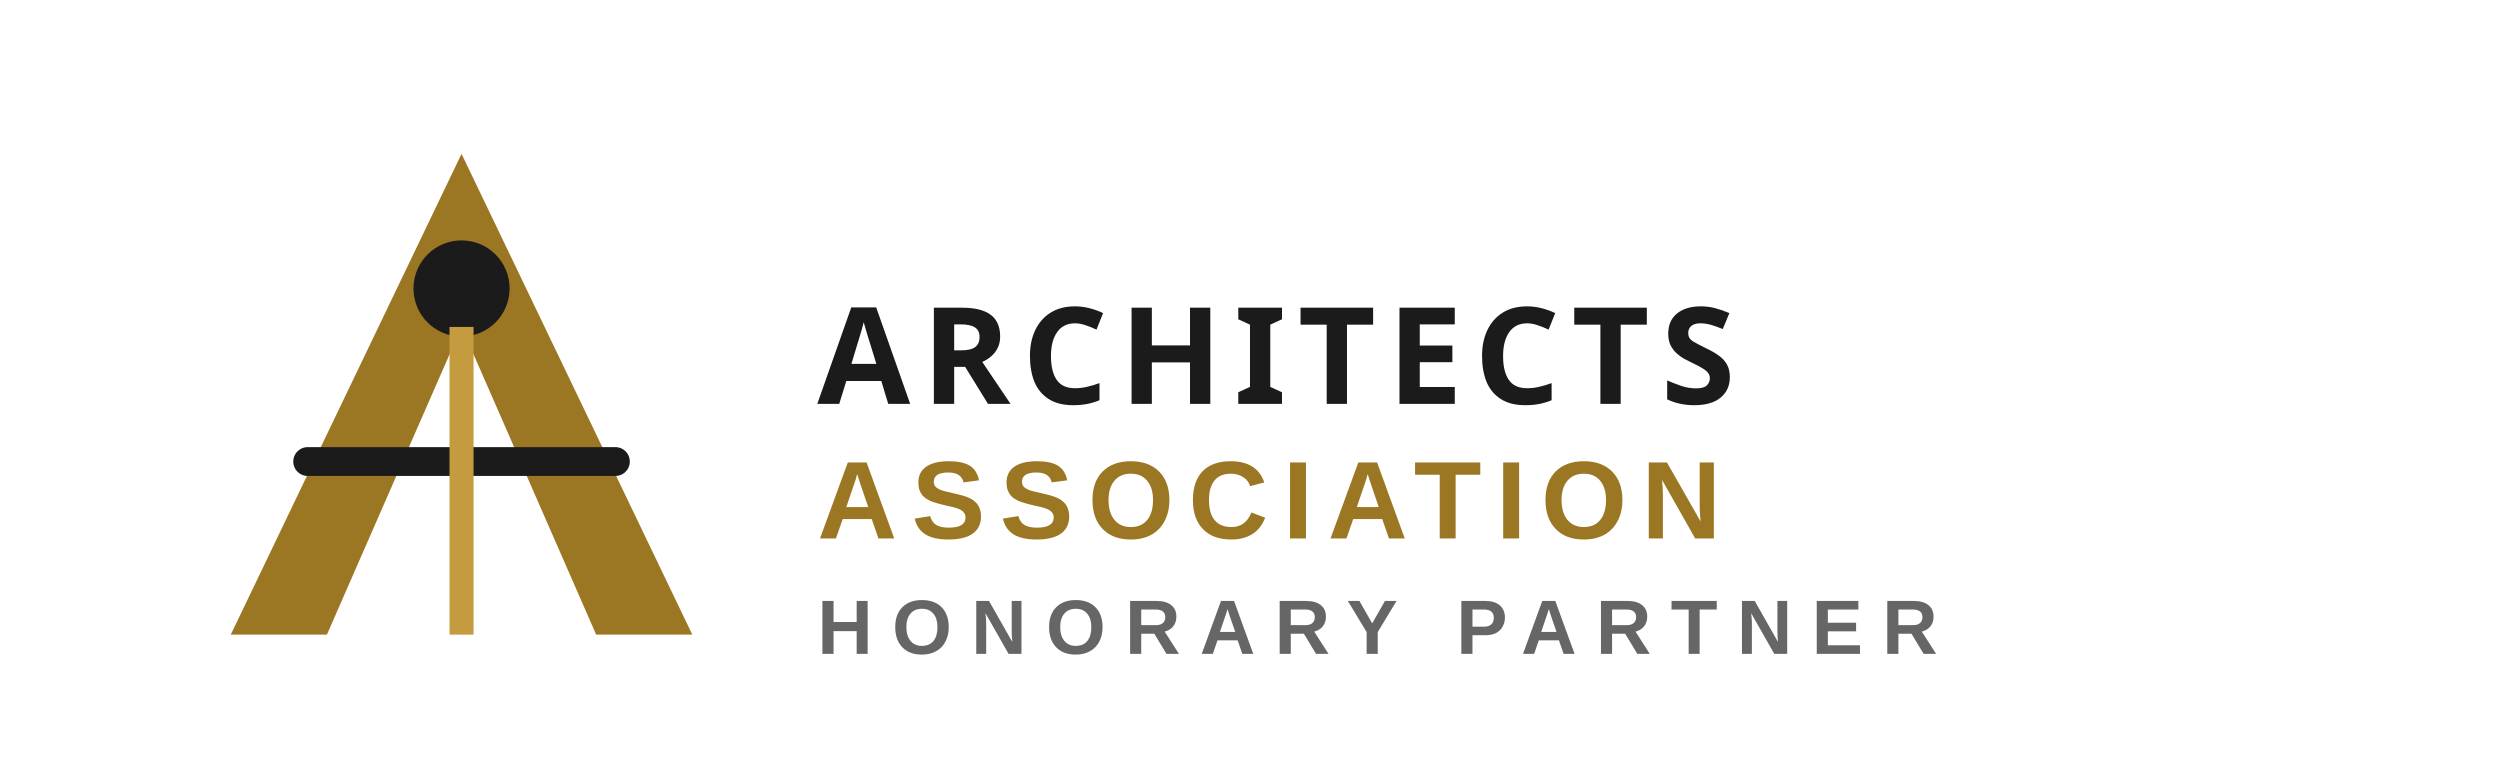
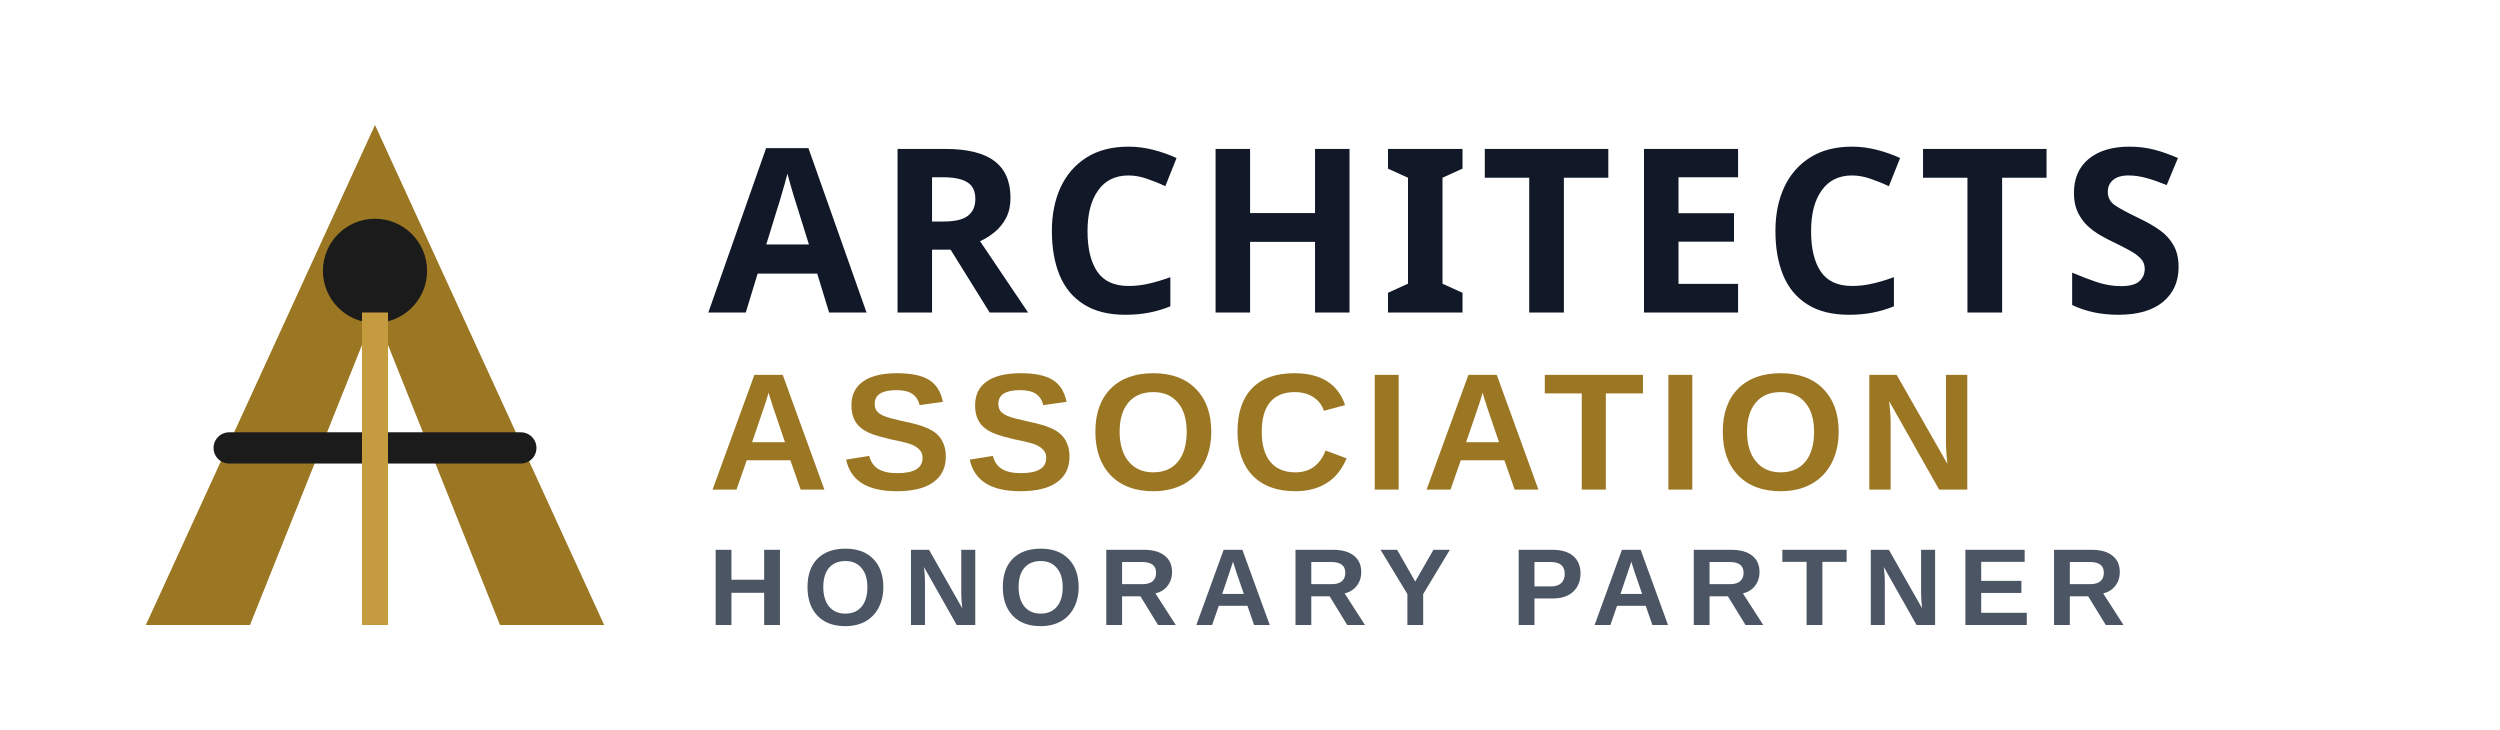
- <svg xmlns="http://www.w3.org/2000/svg" viewBox="0 0 260 80" fill="none">
-   <g transform="translate(20, 12)">
-     <path d="M 28 4 L 4 54 L 14 54 L 28 22 L 42 54 L 52 54 Z" fill="#9C7723" />
-     <circle cx="28" cy="18" r="5" fill="#1C1B1B" />
-     <path d="M 12 36 L 44 36" stroke="#1C1B1B" stroke-width="3" stroke-linecap="round" />
-     <path d="M 28 22 L 28 54" stroke="#C59B3F" stroke-width="2.5" />
+ <svg xmlns="http://www.w3.org/2000/svg" viewBox="0 0 240 70" fill="none">
+   <g transform="translate(10, 8)">
+     <path d="M 26 4 L 4 52 L 14 52 L 26 22 L 38 52 L 48 52 Z" fill="#9C7723" />
+     <circle cx="26" cy="18" r="5" fill="#1C1B1B" />
+     <path d="M 12 35 L 40 35" stroke="#1C1B1B" stroke-width="3" stroke-linecap="round" />
+     <path d="M 26 22 L 26 52" stroke="#C59B3F" stroke-width="2.5" />
  </g>
-   <g transform="translate(85, 26)">
-     <text x="0" y="16" font-family="'Arial Black', sans-serif" font-weight="900" font-size="14" fill="#1C1B1B" letter-spacing="1.2">ARCHITECTS</text>
-     <text x="0" y="30" font-family="Arial, sans-serif" font-weight="800" font-size="11.5" fill="#9C7723" letter-spacing="1.5">ASSOCIATION</text>
-     <text x="0" y="42" font-family="Arial, sans-serif" font-weight="700" font-size="8" fill="#666666" letter-spacing="2">HONORARY PARTNER</text>
+   <g transform="translate(68, 10)">
+     <text x="0" y="20" font-family="'Arial Black', Impact, sans-serif" font-weight="900" font-size="22" fill="#111827" letter-spacing="1">ARCHITECTS</text>
+     <text x="0" y="37" font-family="'Arial Black', Arial, sans-serif" font-weight="900" font-size="16" fill="#9C7723" letter-spacing="1.2">ASSOCIATION</text>
+     <text x="0" y="50" font-family="Arial, sans-serif" font-weight="800" font-size="10.5" fill="#4B5563" letter-spacing="1.5">HONORARY PARTNER</text>
  </g>
</svg>
